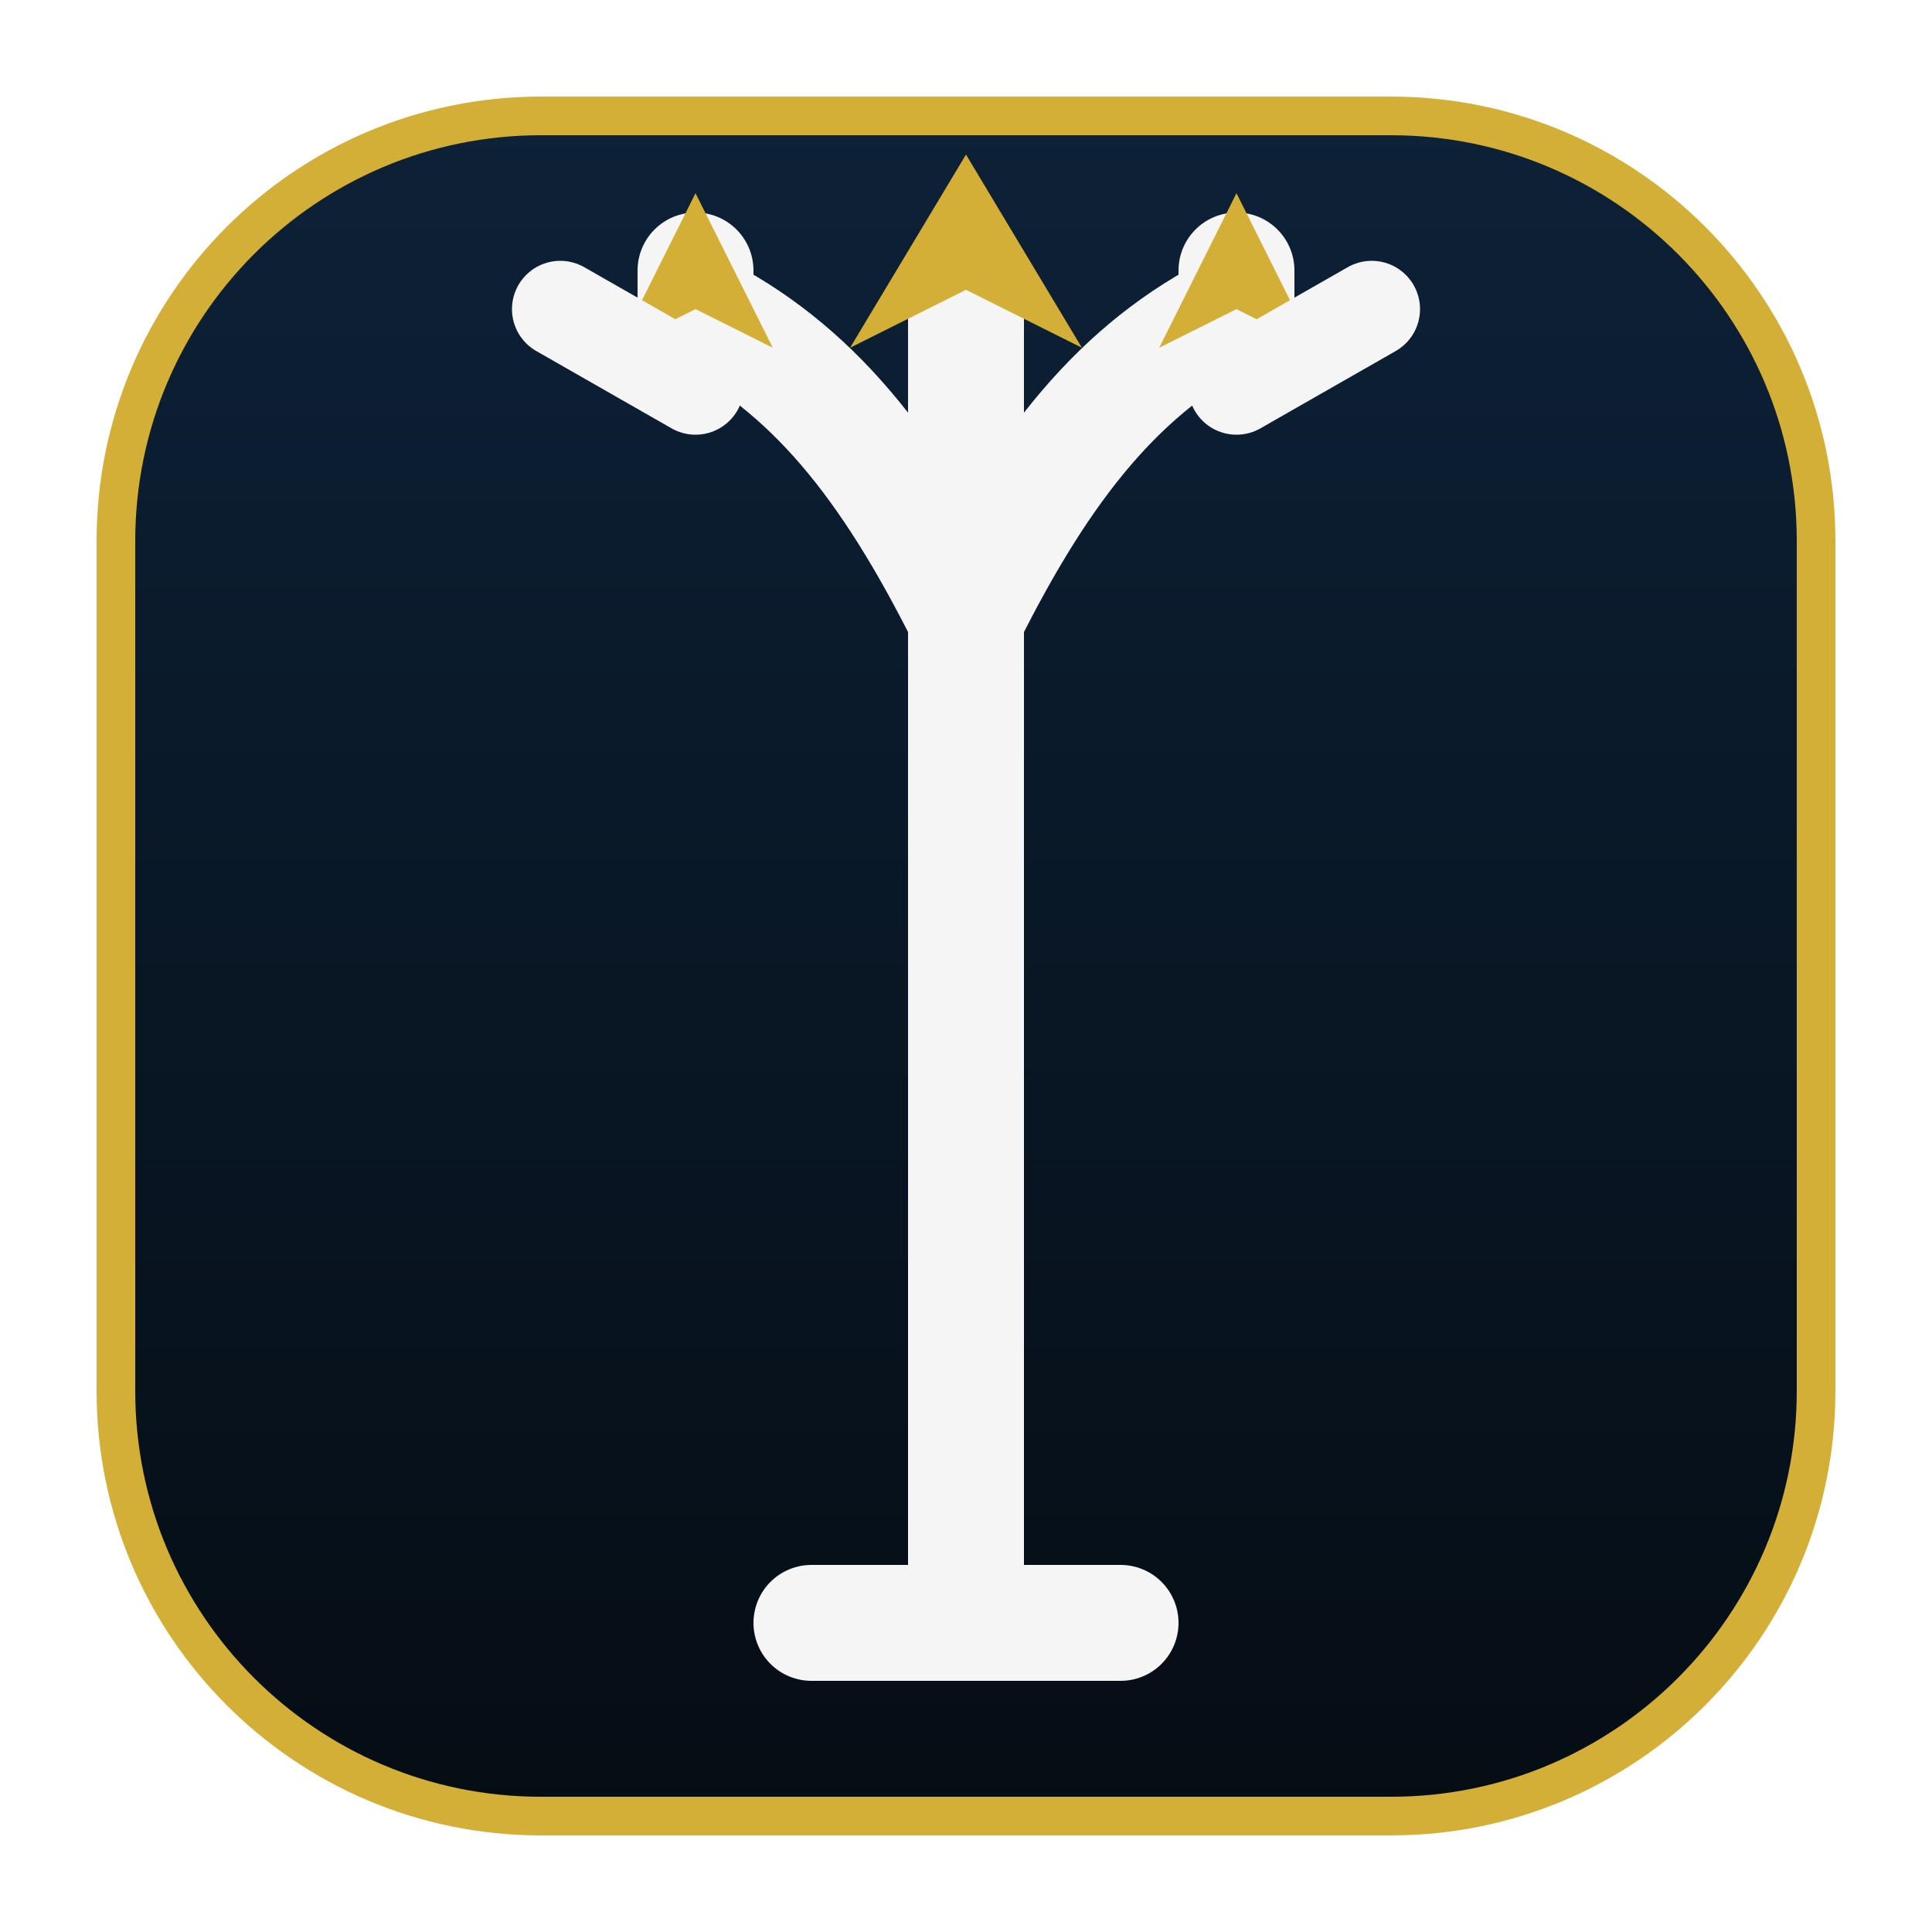
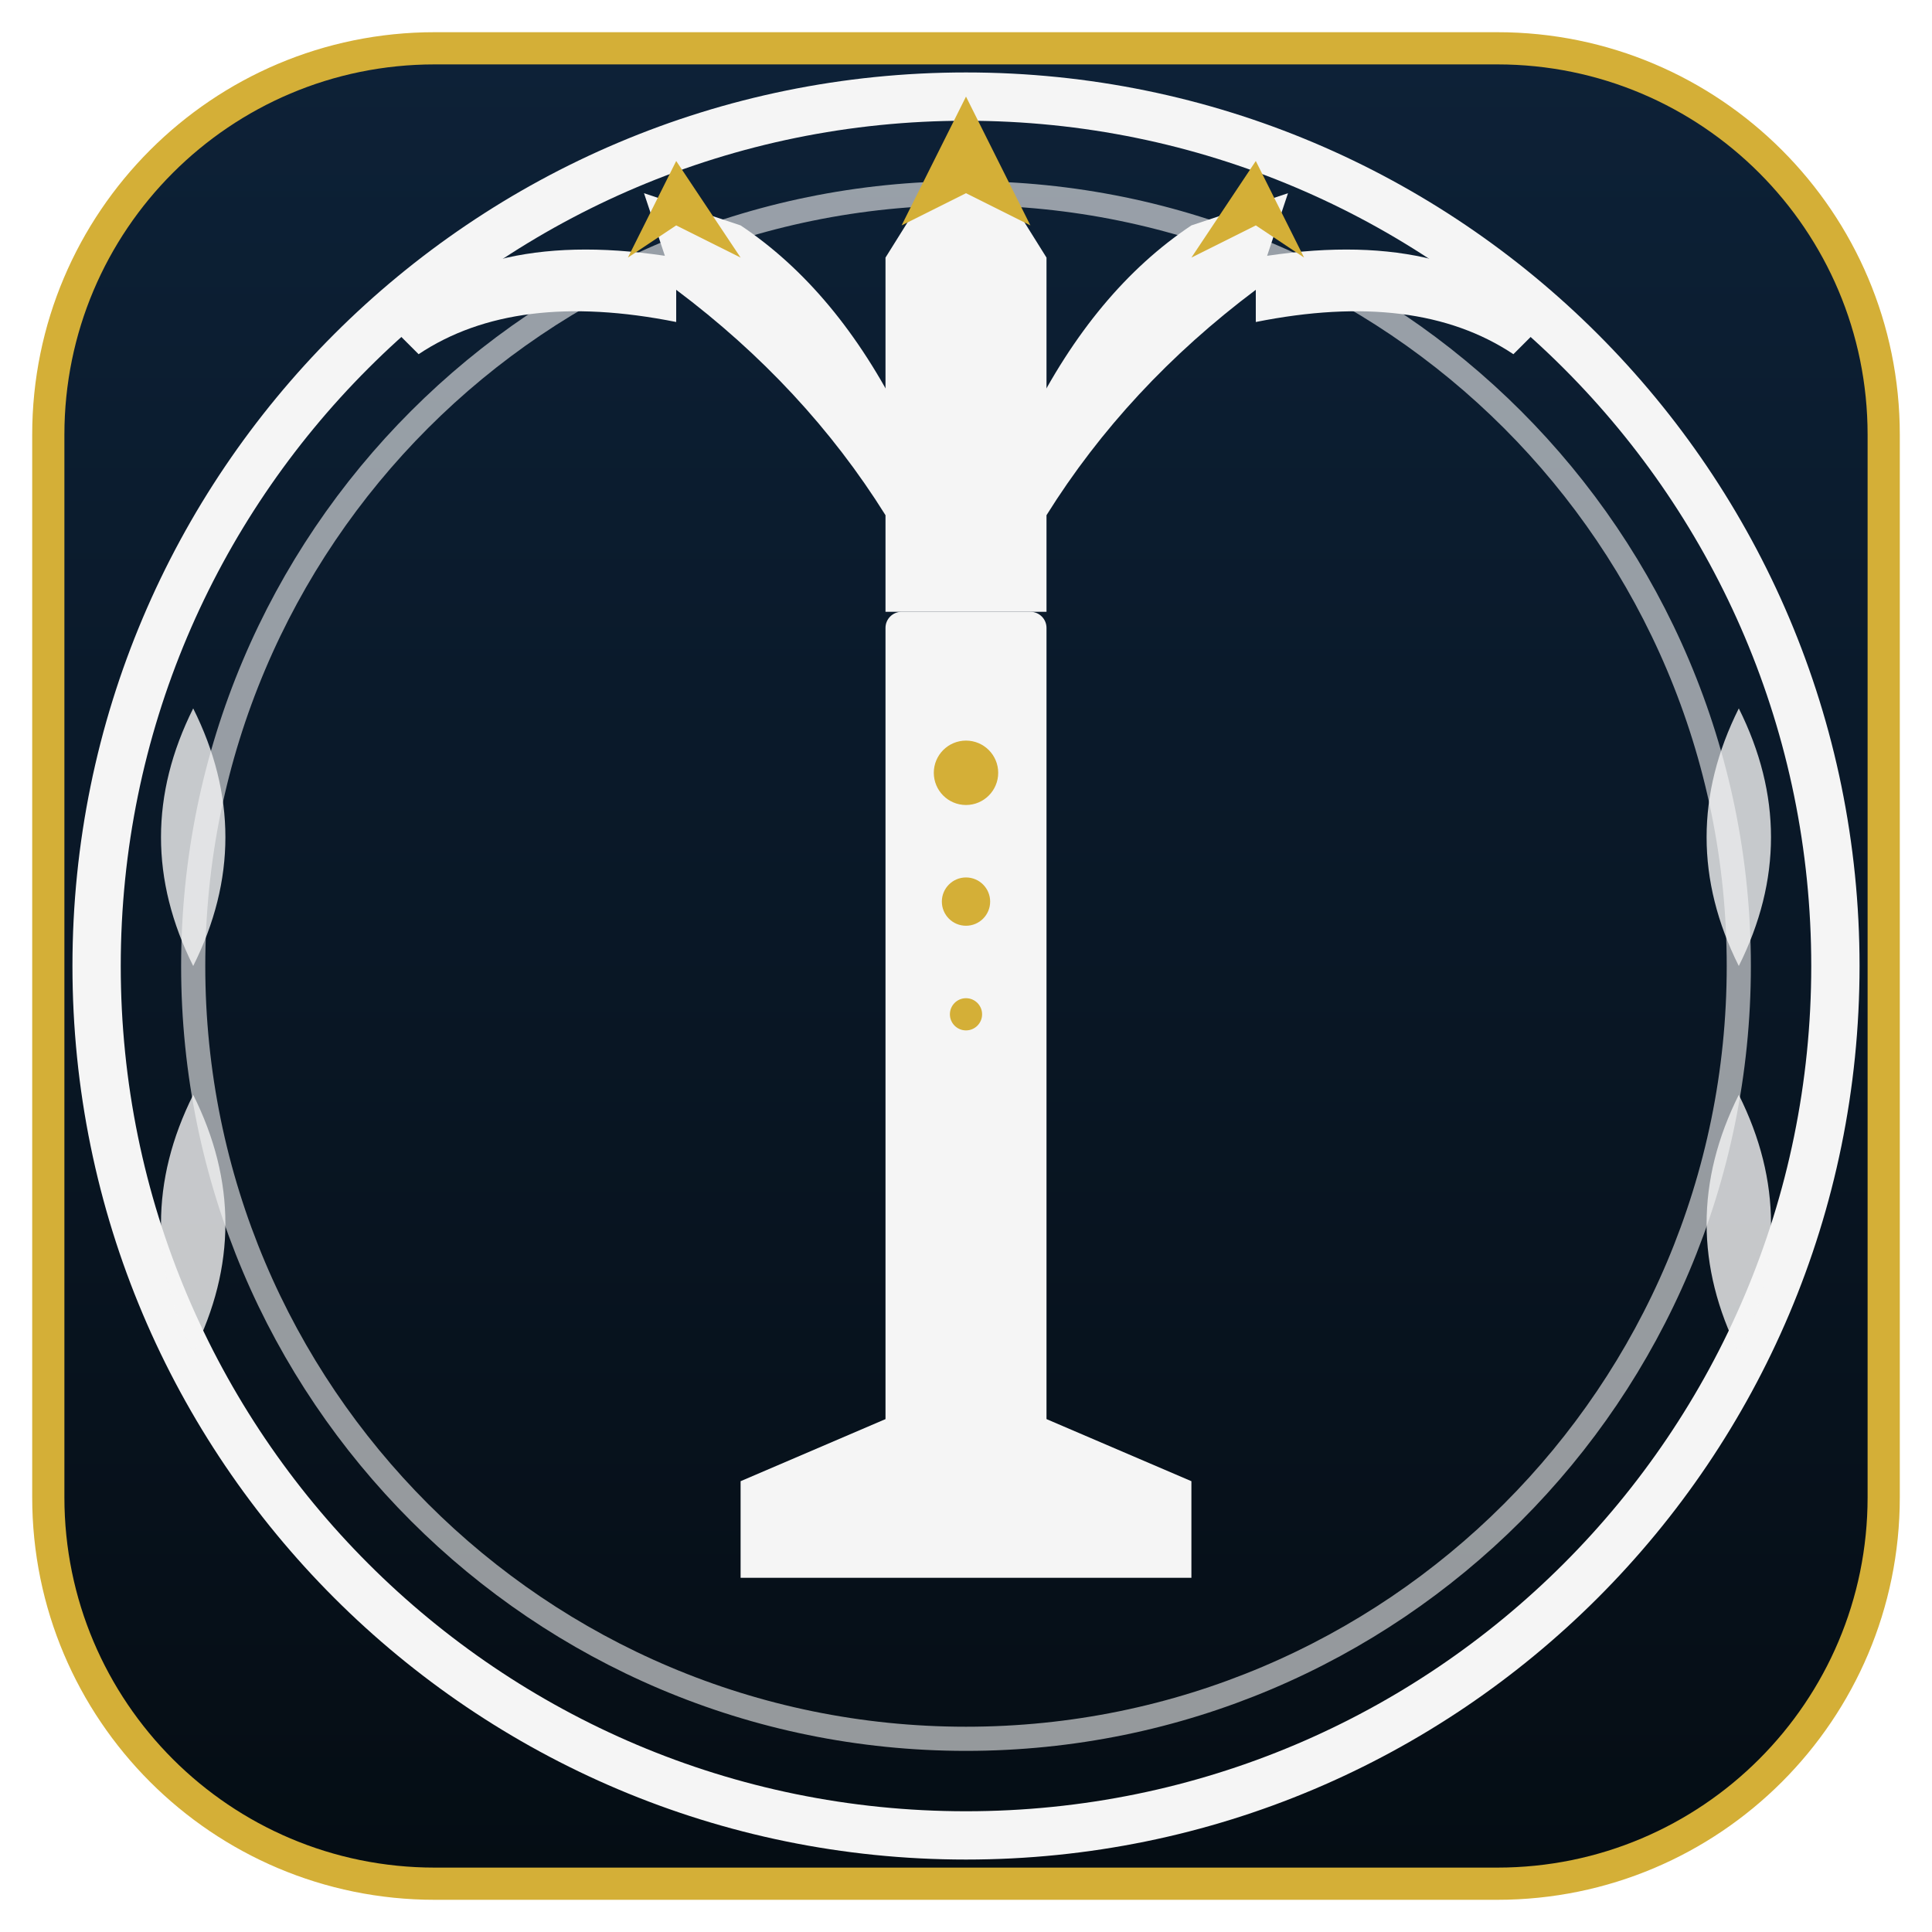
- <svg xmlns="http://www.w3.org/2000/svg" viewBox="0 0 100 100" fill="none">
+ <svg xmlns="http://www.w3.org/2000/svg" viewBox="0 0 120 120">
  <defs>
    <linearGradient id="bg" x1="0" y1="0" x2="0" y2="1">
      <stop offset="0" stop-color="#0D2137" />
      <stop offset="1" stop-color="#050D14" />
    </linearGradient>
  </defs>
-   <rect x="6" y="6" width="88" height="88" rx="22" fill="url(#bg)" />
-   <rect x="6" y="6" width="88" height="88" rx="22" fill="none" stroke="#D4AF37" stroke-width="2" />
-   <path d="M50 84V28" stroke="#F5F5F5" stroke-width="6" stroke-linecap="round" />
-   <path d="M50 28V14" stroke="#F5F5F5" stroke-width="6" stroke-linecap="round" />
-   <path d="M50 32C46 24 42 19 36 16V14" stroke="#F5F5F5" stroke-width="6" stroke-linecap="round" stroke-linejoin="round" />
-   <path d="M50 32C54 24 58 19 64 16V14" stroke="#F5F5F5" stroke-width="6" stroke-linecap="round" stroke-linejoin="round" />
-   <path d="M50 8L44 18L50 15L56 18Z" fill="#D4AF37" />
-   <path d="M36 10L32 18L36 16L40 18Z" fill="#D4AF37" />
-   <path d="M64 10L60 18L64 16L68 18Z" fill="#D4AF37" />
-   <path d="M36 20L29 16" stroke="#F5F5F5" stroke-width="5" stroke-linecap="round" />
-   <path d="M64 20L71 16" stroke="#F5F5F5" stroke-width="5" stroke-linecap="round" />
-   <path d="M42 84H58" stroke="#F5F5F5" stroke-width="6" stroke-linecap="round" />
+   <rect x="3" y="3" width="114" height="114" rx="24" fill="url(#bg)" />
+   <rect x="3" y="3" width="114" height="114" rx="24" fill="none" stroke="#D4AF37" stroke-width="2" />
+   <circle cx="60" cy="60" r="54" fill="none" stroke="#F5F5F5" stroke-width="3" />
+   <circle cx="60" cy="60" r="48" fill="none" stroke="#F5F5F5" stroke-width="1.5" opacity="0.6" />
+   <path d="M12 60 Q 8 52 12 44 Q 16 52 12 60 Z" fill="#F5F5F5" opacity="0.8" />
+   <path d="M12 68 Q 8 76 12 84 Q 16 76 12 68 Z" fill="#F5F5F5" opacity="0.8" />
+   <path d="M108 60 Q 112 52 108 44 Q 104 52 108 60 Z" fill="#F5F5F5" opacity="0.8" />
+   <path d="M108 68 Q 112 76 108 84 Q 104 76 108 68 Z" fill="#F5F5F5" opacity="0.8" />
+   <rect x="55" y="38" width="10" height="54" rx="1" fill="#F5F5F5" />
+   <path d="M 46 92 L 60 86 L 74 92 L 74 98 L 46 98 Z" fill="#F5F5F5" />
+   <path d="M 55 38 L 55 16 L 60 8 L 65 16 L 65 38 Z" fill="#F5F5F5" />
+   <path d="M 55 32 Q 50 24 42 18 L 40 12 L 46 14 Q 52 18 56 26 Z" fill="#F5F5F5" />
+   <path d="M 42 20 Q 32 18 26 22 L 24 20 Q 30 14 42 16 Z" fill="#F5F5F5" />
+   <path d="M 65 32 Q 70 24 78 18 L 80 12 L 74 14 Q 68 18 64 26 Z" fill="#F5F5F5" />
+   <path d="M 78 20 Q 88 18 94 22 L 96 20 Q 90 14 78 16 Z" fill="#F5F5F5" />
+   <path d="M 60 6 L 56 14 L 60 12 L 64 14 Z" fill="#D4AF37" />
+   <path d="M 42 10 L 39 16 L 42 14 L 46 16 Z" fill="#D4AF37" />
+   <path d="M 78 10 L 74 16 L 78 14 L 81 16 Z" fill="#D4AF37" />
+   <circle cx="60" cy="48" r="2" fill="#D4AF37" />
+   <circle cx="60" cy="56" r="1.5" fill="#D4AF37" />
+   <circle cx="60" cy="63" r="1" fill="#D4AF37" />
</svg>
